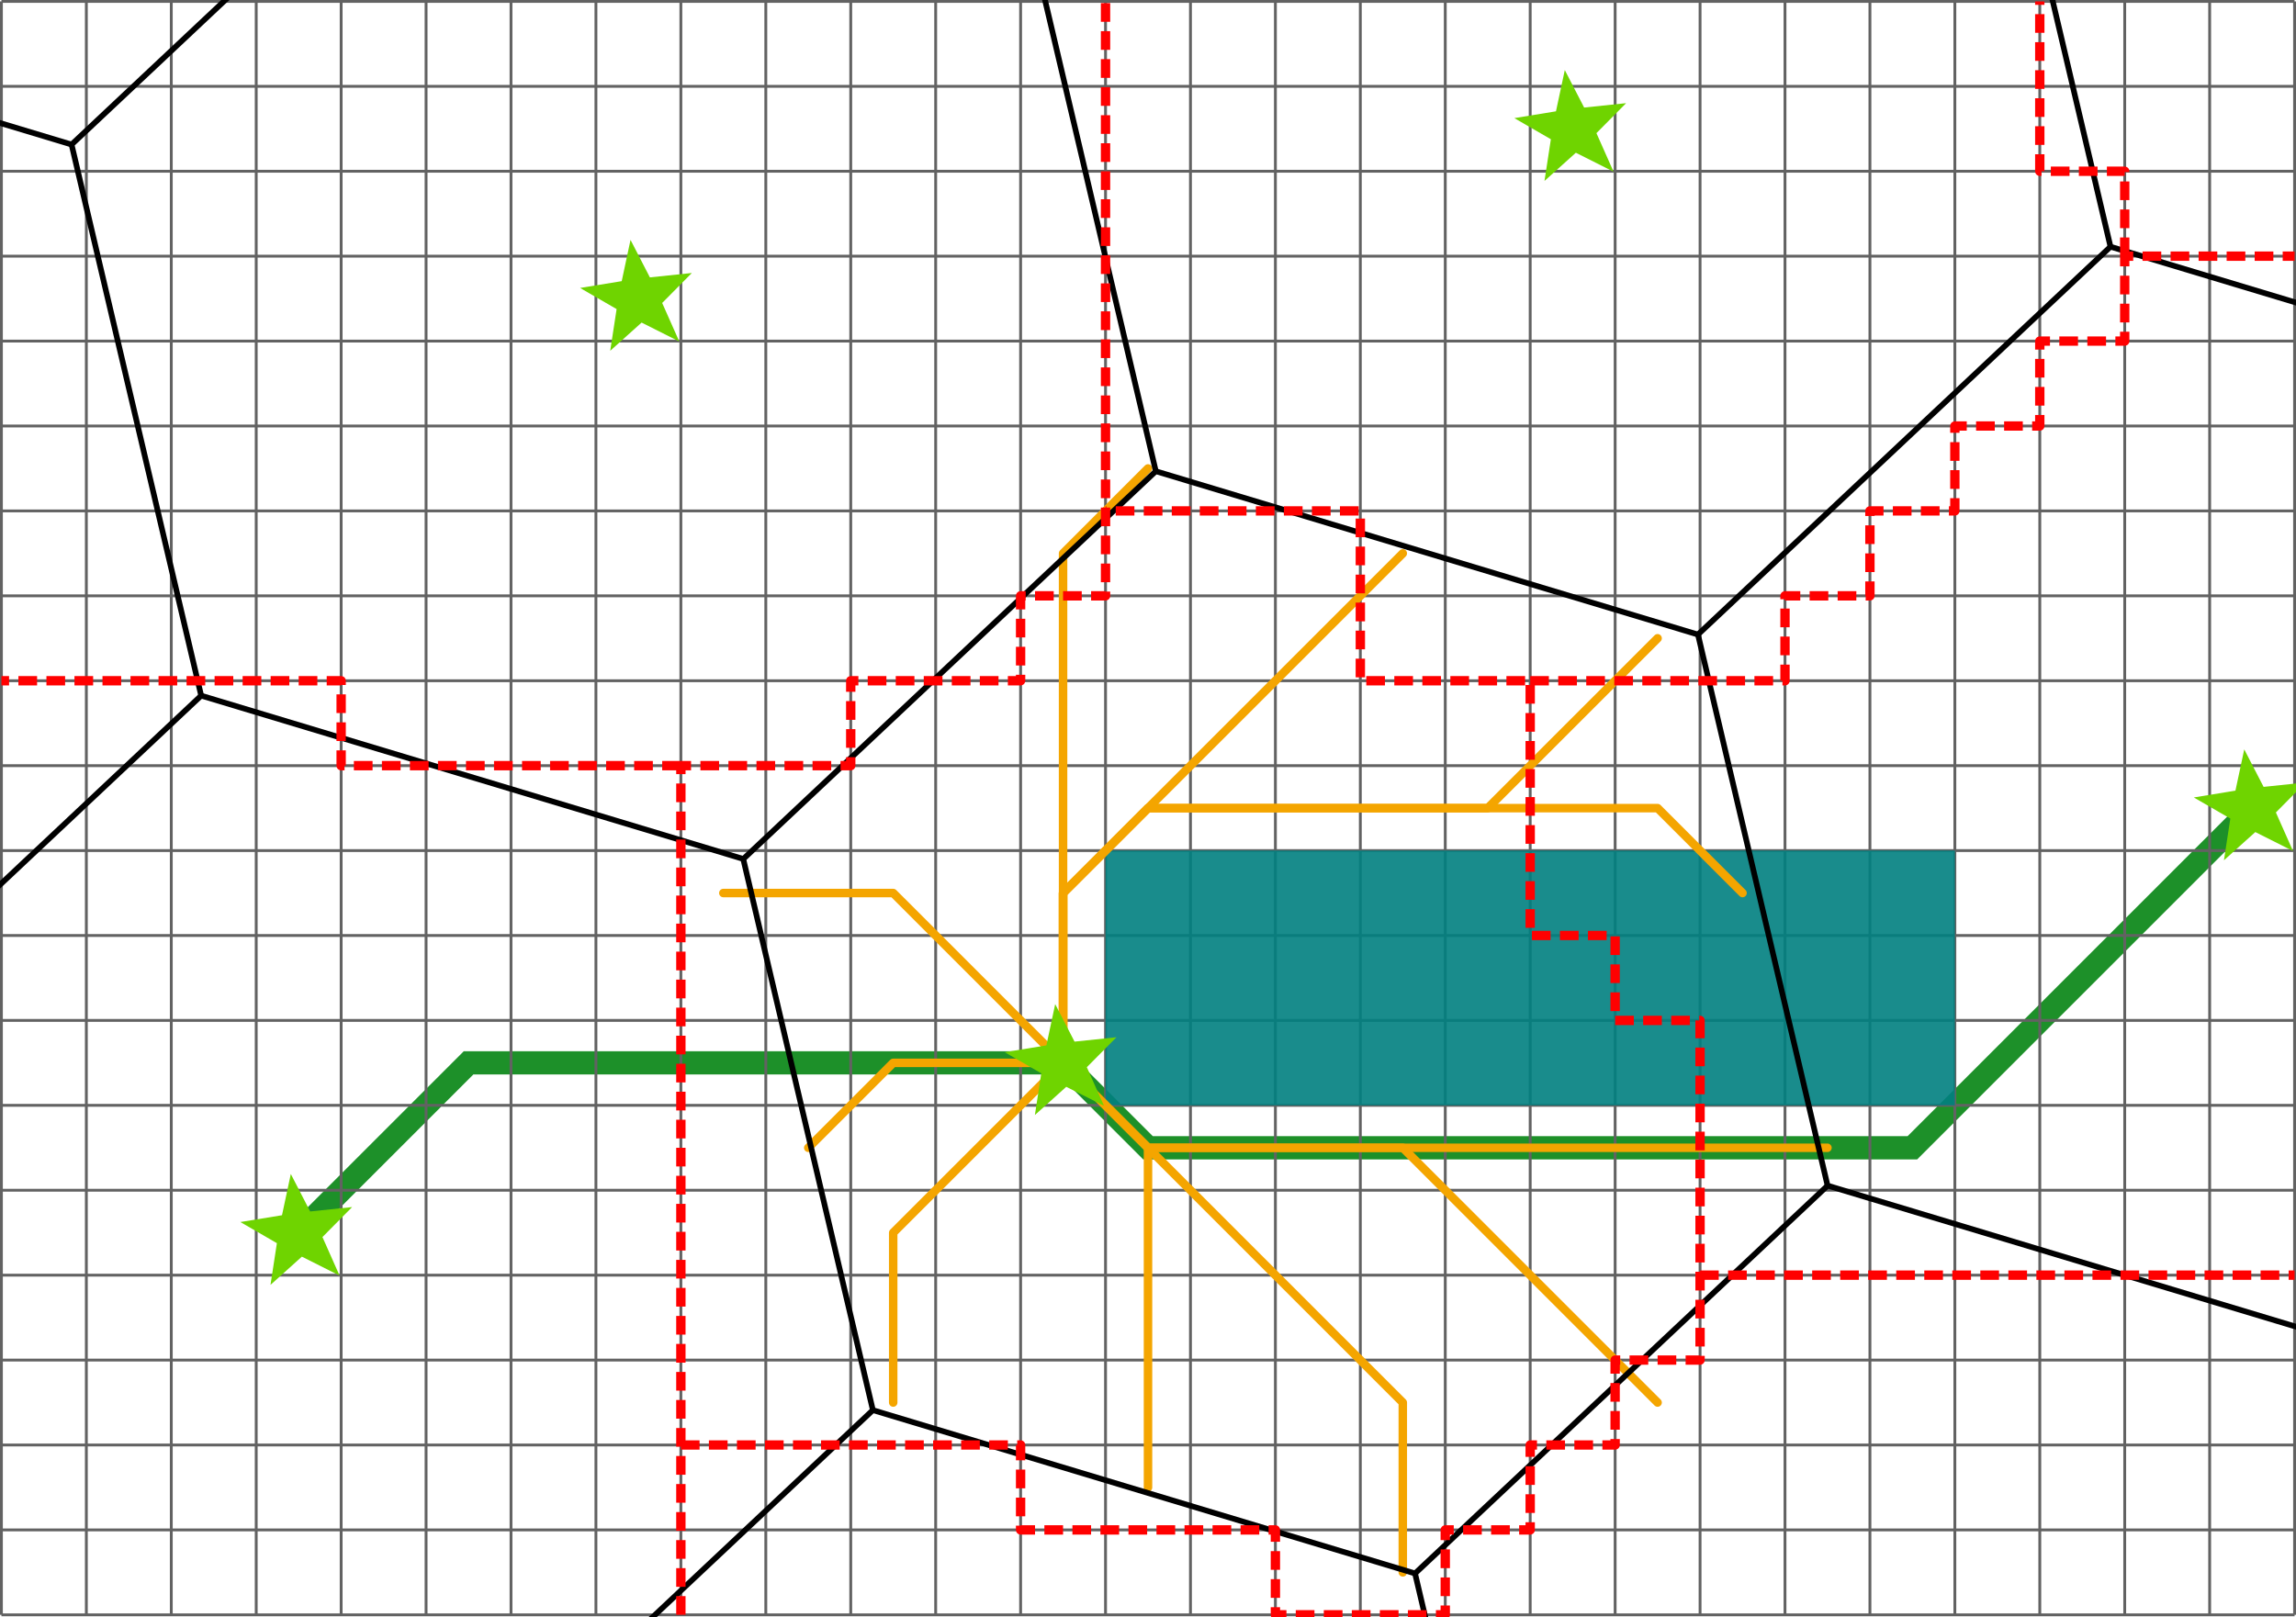
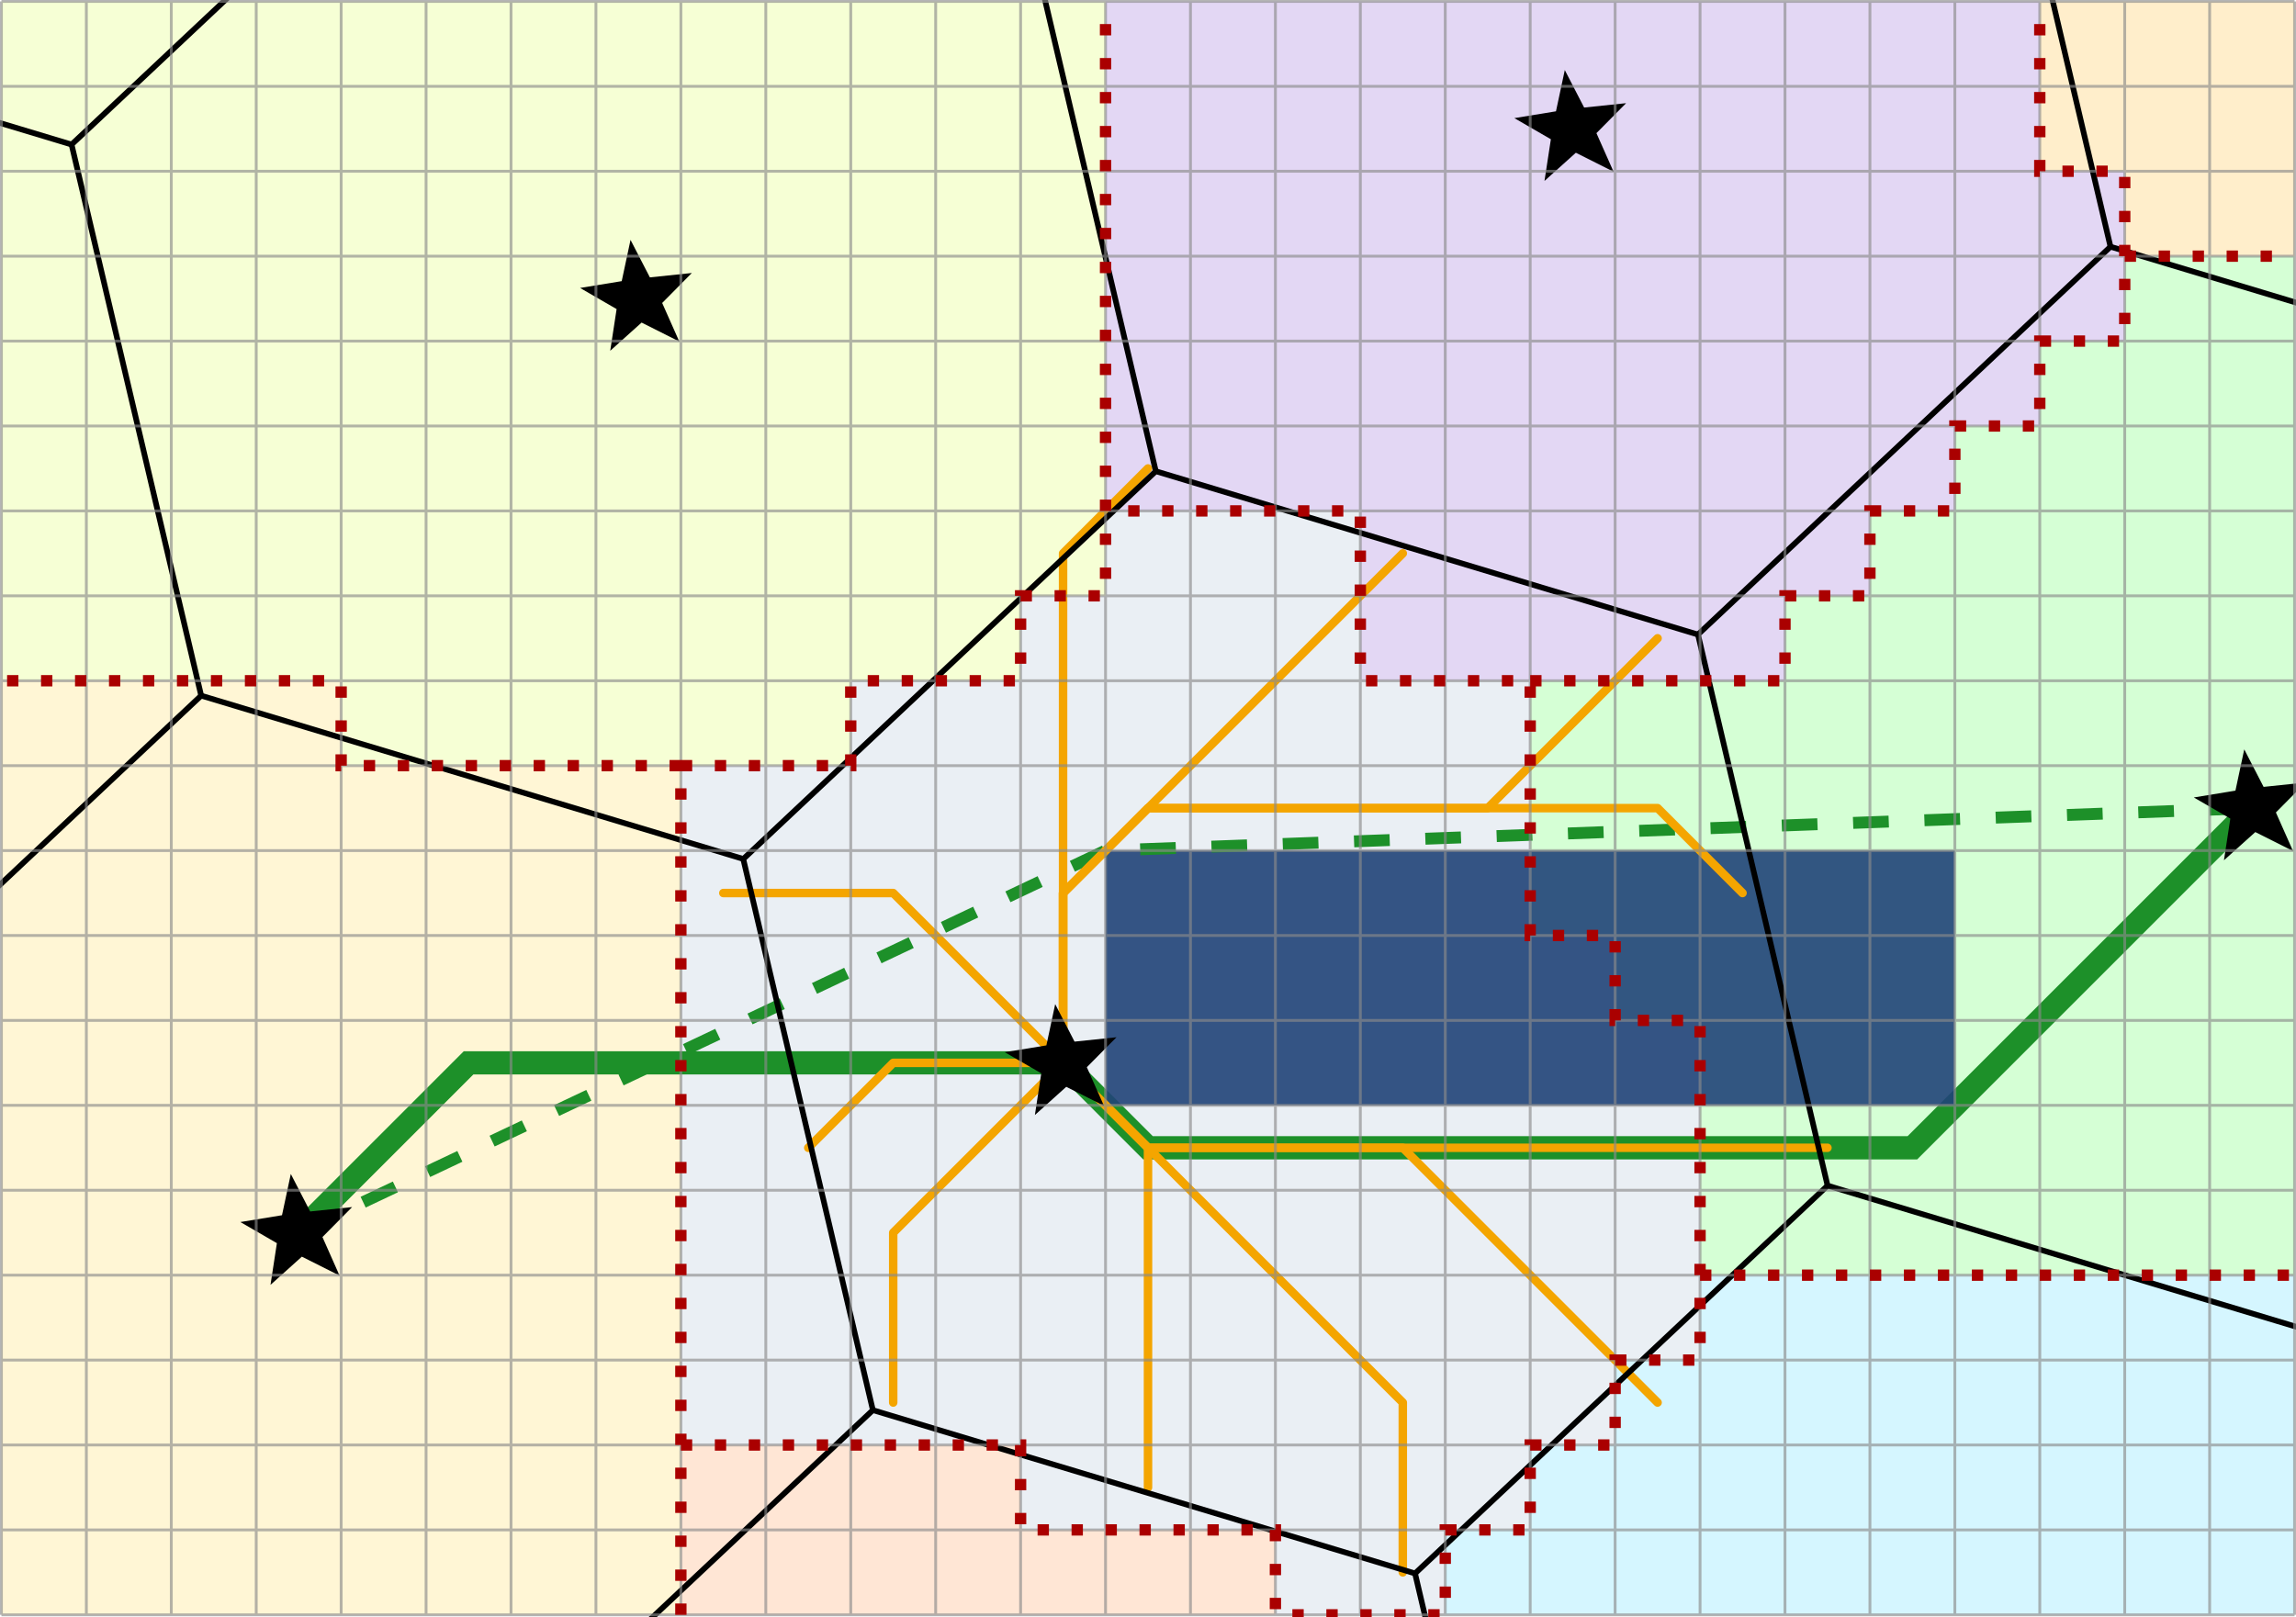
<svg xmlns="http://www.w3.org/2000/svg" width="40.55mm" height="28.55mm" viewBox="0 0 40.55 28.55" version="1.1" id="svg5">
  <defs id="defs2" />
-   <g id="layer1" transform="translate(-5.224999,-225.725)">
-     <path style="fill:none;stroke:#1d9029;stroke-width:0.41;stroke-linecap:butt;stroke-linejoin:miter;stroke-miterlimit:4;stroke-dasharray:none;stroke-opacity:1" d="m 10.5,247.5 3,-3 H 24 l 1.5,1.5 H 39 l 6,-6" id="path17754" />
-     <g id="g17416" transform="translate(0.75)">
-       <path id="path16671" style="fill:none;stroke:#626262;stroke-width:0.05;stroke-linecap:butt;stroke-linejoin:miter;stroke-miterlimit:4;stroke-dasharray:none;stroke-opacity:1" d="m 4.5,228.75 h 40.5 m -40.5,9 H 45 M 4.5,236.25 H 45 M 4.5,252.75 H 45 M 4.5,251.25 H 45 M 4.5,249.75 H 45 M 4.5,248.25 H 45 M 4.5,246.75 H 45 M 4.5,245.25 H 45 M 4.5,243.75 H 45 M 4.5,242.25 H 45 M 4.5,240.75 H 45 M 4.5,239.25 H 45 M 4.5,234.75 H 45 M 4.5,233.25 H 45 M 4.5,231.75 H 45 M 4.5,230.25 H 45 M 4.5,227.25 H 45 M 4.5,254.25 h 40.5 m -40.5,-28.5 h 40.5 m 1e-6,28.5 v -28.5 m -1.5,28.5 v -28.5 m -1.5,28.5 v -28.5 m -1.5,28.5 v -28.5 m -1.5,28.5 v -28.5 m -1.5,28.5 v -28.5 m -1.5,28.5 v -28.5 m -1.5,28.5 v -28.5 m -1.5,28.5 v -28.5 m -1.5,28.5 v -28.5 m -1.5,28.5 v -28.5 m -1.5,28.5 v -28.5 m -1.5,28.5 v -28.5 m -1.5,28.5 v -28.5 m -1.5,28.5 v -28.5 m -1.5,28.5 v -28.5 m -1.5,28.5 v -28.5 m -1.5,28.5 v -28.5 m -1.5,28.5 v -28.5 m -1.5,28.5 v -28.5 m -1.5,28.5 v -28.5 m -1.5,28.5 v -28.5 m -1.5,28.5 v -28.5 m -1.5,28.5 v -28.5 m -1.5,28.5 v -28.5 m -1.5,28.5 v -28.5 m -1.5,28.5 v -28.5 m -1.5,28.5 v -28.5" />
-     </g>
-     <rect style="fill:#008080;fill-opacity:0.899;stroke:none;stroke-width:0.265;stroke-linecap:round;stroke-linejoin:round;paint-order:stroke fill markers" id="rect1312" width="15" height="4.5" x="24.75" y="240.75" />
+   <g id="layer1" transform="translate(-5.224998,-225.725)">
+     <path id="rect2026" style="fill:#ffe6d5;stroke-width:0.2;stroke-linecap:round;stroke-linejoin:round;stroke-dasharray:0.4, 0.2" d="m 27.75,254.25 v -1.5 h -3 -1.5 v -1.5 h -6 v 3 z" />
+     <path id="path2177" style="fill:#eaeff4;fill-opacity:1;stroke-width:0.2;stroke-linecap:round;stroke-linejoin:round;stroke-dasharray:0.4, 0.2" d="m 30.75,254.25 v -1.5 h 1.5 v -1.5 h 1.5 v -1.5 h 1.5 v -1.5 -4.5 h -1.5 v -1.5 h -1.5 v -1.5 -1.5 -1.5 h -3 v -3 h -3 -1.5 v 1.5 h -1.5 v 1.5 H 21.75 20.25 v 1.5 h -1.5 -1.5 v 1.5 4.5 1.5 1.5 1.5 1.5 h 6 v 1.5 h 1.5 3 v 1.5 z" />
+     <path id="path2175" style="fill:#d5f6ff;stroke-width:0.2;stroke-linecap:round;stroke-linejoin:round;stroke-dasharray:0.4, 0.2" d="M 45.75,248.25 H 35.25 v 1.5 h -1.5 v 1.5 h -1.5 v 1.5 h -1.5 v 1.5 h 15 z" />
+     <path id="path2173" style="fill:#d5ffd5;stroke-width:0.2;stroke-linecap:round;stroke-linejoin:round;stroke-dasharray:0.4, 0.2" d="m 45.75,230.25 h -3 v 1.5 h -1.5 v 1.5 h -1.5 v 1.5 h -1.5 v 1.5 h -1.5 v 1.5 h -1.5 -3 v 1.5 1.5 1.5 h 1.5 v 1.5 h 1.5 v 4.5 h 10.5 z" />
+     <path id="path2171" style="fill:#ffeecb;fill-opacity:1;stroke-width:0.2;stroke-linecap:round;stroke-linejoin:round;stroke-dasharray:0.4, 0.2" d="m 41.25,225.75 v 3 h 1.5 v 1.5 h 3 v -4.5 z" />
+     <path id="path2169" style="fill:#e3d7f4;stroke-width:0.2;stroke-linecap:round;stroke-linejoin:round;stroke-dasharray:0.4, 0.2" d="m 24.75,225.75 v 3 4.5 1.5 h 1.5 3 v 3 h 3 3 1.5 v -1.5 h 1.5 v -1.5 h 1.5 v -1.5 h 1.5 v -1.5 h 1.5 v -1.5 -1.5 h -1.5 v -3 z" />
+     <path id="path2167" style="fill:#f6ffd5;stroke-width:0.2;stroke-linecap:round;stroke-linejoin:round;stroke-dasharray:0.4, 0.2" d="m 5.25,237.75 h 4.5 1.5 v 1.5 h 6 1.5 1.5 v -1.5 h 1.5 1.5 v -1.5 h 1.5 v -1.5 -1.5 -4.5 -3 H 5.25 Z" />
+     <path id="path2165" style="fill:#fff6d5;stroke-width:0.2;stroke-linecap:round;stroke-linejoin:round;stroke-dasharray:0.4, 0.2" d="M 5.25,254.25 H 17.25 v -3 -1.5 -1.5 -1.5 -1.5 -4.5 -1.5 h -6 v -1.5 H 9.75 5.25 Z" />
+     <path style="fill:none;stroke:#1d9029;stroke-width:0.41;stroke-linecap:butt;stroke-linejoin:miter;stroke-miterlimit:4;stroke-dasharray:none;stroke-opacity:1" d="m 10.5,247.5 3,-3 h 10.5 l 1.5,1.5 h 13.5 l 6,-6" id="path17754" />
+     <rect style="fill:#214478;fill-opacity:0.899;stroke:none;stroke-width:0.265;stroke-linecap:round;stroke-linejoin:round;paint-order:stroke fill markers" id="rect1312" width="15" height="4.5" x="24.75" y="240.75" />
+     <path style="fill:none;stroke:#1d9029;stroke-width:0.21;stroke-linecap:butt;stroke-linejoin:miter;stroke-miterlimit:4;stroke-dasharray:0.63, 0.63;stroke-dashoffset:0;stroke-opacity:1" d="m 10.5,247.5 14.25,-6.75 20.25,-0.75" id="path863" />
    <g id="g2988" style="stroke:#f4a500;stroke-width:0.15;stroke-linecap:round;stroke-linejoin:round;stroke-miterlimit:4;stroke-dasharray:none;stroke-opacity:1">
      <path style="fill:none;stroke:#f4a500;stroke-width:0.15;stroke-linecap:round;stroke-linejoin:round;stroke-miterlimit:4;stroke-dasharray:none;stroke-opacity:1" d="M 24,244.5 22.5,243 21,241.5 H 19.5 18" id="path1171" />
      <path style="fill:none;stroke:#f4a500;stroke-width:0.15;stroke-linecap:round;stroke-linejoin:round;stroke-miterlimit:4;stroke-dasharray:none;stroke-opacity:1" d="M 19.5,246 21,244.5 H 22.5 24" id="path1173" />
      <path style="fill:none;stroke:#f4a500;stroke-width:0.15;stroke-linecap:round;stroke-linejoin:round;stroke-miterlimit:4;stroke-dasharray:none;stroke-opacity:1" d="m 21,250.5 v -3 l 1.5,-1.5 1.5,-1.5" id="path1288" />
      <path style="fill:none;stroke:#f4a500;stroke-width:0.15;stroke-linecap:round;stroke-linejoin:round;stroke-miterlimit:4;stroke-dasharray:none;stroke-opacity:1" d="m 24,244.5 1.5,1.5 1.5,1.5 1.5,1.5 L 30,250.5 v 3" id="path1463" />
      <path style="fill:none;stroke:#f4a500;stroke-width:0.15;stroke-linecap:round;stroke-linejoin:round;stroke-miterlimit:4;stroke-dasharray:none;stroke-opacity:1" d="m 37.5,246 h -1.5 -1.5 H 33 31.5 30 28.5 27 25.5 L 24,244.5" id="path1465" />
      <path style="fill:none;stroke:#f4a500;stroke-width:0.15;stroke-linecap:round;stroke-linejoin:round;stroke-miterlimit:4;stroke-dasharray:none;stroke-opacity:1" d="M 24,244.5 V 243 241.5 240 238.5 237 235.5 L 25.5,234" id="path1467" />
      <path style="fill:none;stroke:#f4a500;stroke-width:0.15;stroke-linecap:round;stroke-linejoin:round;stroke-miterlimit:4;stroke-dasharray:none;stroke-opacity:1" d="M 34.5,237 33,238.5 31.5,240 H 30 28.5 27 25.5 l -1.5,1.5 v 1.5 1.5" id="path1469" />
      <path style="fill:none;stroke:#f4a500;stroke-width:0.15;stroke-linecap:round;stroke-linejoin:round;stroke-miterlimit:4;stroke-dasharray:none;stroke-opacity:1" d="M 25.5,252 V 250.5 249 247.5 246" id="path2882" />
      <path style="fill:none;stroke:#f4a500;stroke-width:0.15;stroke-linecap:round;stroke-linejoin:round;stroke-miterlimit:4;stroke-dasharray:none;stroke-opacity:1" d="M 34.5,250.5 33,249 31.5,247.5 30,246 H 28.5 27 25.5 L 24,244.5" id="path2884" />
      <path style="fill:none;stroke:#f4a500;stroke-width:0.15;stroke-linecap:round;stroke-linejoin:round;stroke-miterlimit:4;stroke-dasharray:none;stroke-opacity:1" d="m 30,235.5 -1.5,1.5 -1.5,1.5 -1.5,1.5 -1.5,1.5 v 1.5 1.5" id="path2886" />
      <path style="fill:none;stroke:#f4a500;stroke-width:0.15;stroke-linecap:round;stroke-linejoin:round;stroke-miterlimit:4;stroke-dasharray:none;stroke-opacity:1" d="m 36,241.5 -1.5,-1.5 H 33 31.5 30 28.5 27 25.5 l -1.5,1.5 v 1.5 1.5" id="path2888" />
    </g>
    <path style="fill:none;stroke:#000000;stroke-width:0.1;stroke-linecap:round;stroke-linejoin:round;stroke-miterlimit:4;stroke-dasharray:none;stroke-opacity:1" d="m 37.502,246.668 -2.289,-9.735 7.286,-6.85 9.575,2.885 2.289,9.735 -7.286,6.85 z" id="path228" />
    <path style="fill:none;stroke:#000000;stroke-width:0.1;stroke-linecap:round;stroke-linejoin:round;stroke-miterlimit:4;stroke-dasharray:none;stroke-opacity:1" d="m 52.074,232.969 7.286,-6.85 9.575,2.885 2.289,9.735 -7.286,6.85 -9.575,-2.885" id="path230" />
    <path style="fill:none;stroke:#000000;stroke-width:0.1;stroke-linecap:round;stroke-linejoin:round;stroke-miterlimit:4;stroke-dasharray:none;stroke-opacity:1" d="m 42.499,230.084 -2.289,-9.735 7.286,-6.85 9.575,2.885 2.289,9.735" id="path232" />
    <path style="fill:none;stroke:#000000;stroke-width:0.1;stroke-linecap:round;stroke-linejoin:round;stroke-miterlimit:4;stroke-dasharray:none;stroke-opacity:1" d="m 30.635,217.465 -2.289,-9.735 7.286,-6.85 9.575,2.885 2.289,9.735" id="path232-6" />
    <path style="fill:none;stroke:#000000;stroke-width:0.1;stroke-linecap:round;stroke-linejoin:round;stroke-miterlimit:4;stroke-dasharray:none;stroke-opacity:1" d="m 47.077,249.553 2.289,9.735 9.575,2.885 7.286,-6.85 -2.289,-9.735" id="path234" />
    <path style="fill:none;stroke:#000000;stroke-width:0.1;stroke-linecap:round;stroke-linejoin:round;stroke-miterlimit:4;stroke-dasharray:none;stroke-opacity:1" d="m 35.213,236.934 -9.575,-2.885 -7.286,6.85 2.289,9.735 9.575,2.885 7.286,-6.85" id="path236" />
    <path style="fill:none;stroke:#000000;stroke-width:0.1;stroke-linecap:round;stroke-linejoin:round;stroke-miterlimit:4;stroke-dasharray:none;stroke-opacity:1" d="m 25.638,234.049 -2.289,-9.735 7.286,-6.85 9.575,2.885" id="path238" />
    <path style="fill:none;stroke:#000000;stroke-width:0.1;stroke-linecap:round;stroke-linejoin:round;stroke-miterlimit:4;stroke-dasharray:none;stroke-opacity:1" d="m 30.216,253.518 2.289,9.735 9.575,2.885 7.286,-6.85" id="path240" />
    <path style="fill:none;stroke:#000000;stroke-width:0.1;stroke-linecap:round;stroke-linejoin:round;stroke-miterlimit:4;stroke-dasharray:none;stroke-opacity:1" d="m 18.353,240.898 -9.575,-2.885 -7.286,6.85 2.289,9.735 9.575,2.885 7.286,-6.85" id="path236-5" />
    <path style="fill:none;stroke:#000000;stroke-width:0.1;stroke-linecap:round;stroke-linejoin:round;stroke-miterlimit:4;stroke-dasharray:none;stroke-opacity:1" d="m 8.778,238.013 -2.289,-9.735 7.286,-6.85 9.575,2.885" id="path238-3" />
    <path style="fill:none;stroke:#000000;stroke-width:0.1;stroke-linecap:round;stroke-linejoin:round;stroke-miterlimit:4;stroke-dasharray:none;stroke-opacity:1" d="m -8.083,241.978 -2.289,-9.735 7.286,-6.85 9.575,2.885" id="path238-3-3" />
    <path style="fill:none;stroke:#000000;stroke-width:0.1;stroke-linecap:round;stroke-linejoin:round;stroke-miterlimit:4;stroke-dasharray:none;stroke-opacity:1" d="m 13.775,221.429 -2.289,-9.735 7.286,-6.85 9.575,2.885" id="path238-3-2" />
    <path style="fill:none;stroke:#000000;stroke-width:0.1;stroke-linecap:round;stroke-linejoin:round;stroke-miterlimit:4;stroke-dasharray:none;stroke-opacity:1" d="m 13.356,257.482 2.289,9.735 9.575,2.885 7.286,-6.85" id="path240-5" />
-     <path style="fill:#6fd400;fill-opacity:1;stroke:none;stroke-width:1.002;stroke-linecap:round;stroke-linejoin:round;paint-order:stroke fill markers" id="path1493" d="m 93.146,924.727 0.68,2.733 -2.259,-1.682 -2.389,1.492 0.902,-2.668 -2.157,-1.811 2.816,0.033 1.056,-2.611 0.839,2.689 2.809,0.197 z" transform="matrix(0.2605875,-0.04580909,0.04580909,0.2605875,-42.21386,7.871394)" />
-     <path style="fill:#6fd400;fill-opacity:1;stroke:none;stroke-width:1.002;stroke-linecap:round;stroke-linejoin:round;paint-order:stroke fill markers" id="path1493-9" transform="matrix(0.2605875,-0.04580909,0.04580909,0.2605875,-55.71819,9.201902)" d="m 92.07,930.945 0.68,2.733 -2.259,-1.682 -2.389,1.492 0.902,-2.668 -2.157,-1.811 2.816,0.033 1.056,-2.611 0.839,2.689 2.809,0.197 z" />
-     <path style="fill:#6fd400;fill-opacity:1;stroke:none;stroke-width:1.002;stroke-linecap:round;stroke-linejoin:round;paint-order:stroke fill markers" id="path1493-9-2" transform="matrix(0.2605875,-0.04580909,0.04580909,0.2605875,-20.98034,1.587812)" d="m 91.11,931.214 0.68,2.733 -2.259,-1.682 -2.389,1.492 0.902,-2.668 -2.157,-1.811 2.816,0.033 1.056,-2.611 0.839,2.689 2.809,0.197 z" />
-     <path style="fill:#6fd400;fill-opacity:1;stroke:none;stroke-width:1.002;stroke-linecap:round;stroke-linejoin:round;paint-order:stroke fill markers" id="path1493-9-2-0" transform="matrix(0.2605875,-0.04580909,0.04580909,0.2605875,-49.78886,-7.173742)" d="m 92.414,930.528 0.68,2.733 -2.259,-1.682 -2.389,1.492 0.902,-2.668 -2.157,-1.811 2.816,0.033 1.056,-2.611 0.839,2.689 2.809,0.197 z" />
-     <path style="fill:#6fd400;fill-opacity:1;stroke:none;stroke-width:1.002;stroke-linecap:round;stroke-linejoin:round;paint-order:stroke fill markers" id="path1493-9-2-0-2" transform="matrix(0.2605875,-0.04580909,0.04580909,0.2605875,-33.70871,-10.25059)" d="m 93.927,931.089 0.68,2.733 -2.259,-1.682 -2.389,1.492 0.902,-2.668 -2.157,-1.811 2.816,0.033 1.056,-2.611 0.839,2.689 2.809,0.197 z" />
-     <path id="path15861" style="font-variation-settings:normal;opacity:1;fill:none;fill-opacity:1;stroke:#ff0000;stroke-width:0.165;stroke-linecap:butt;stroke-linejoin:round;stroke-miterlimit:4;stroke-dasharray:0.33, 0.165;stroke-dashoffset:0;stroke-opacity:1;paint-order:stroke fill markers;stop-color:#000000;stop-opacity:1" d="m 35.25,248.25 h 10.5 m -28.5,-9 h -6 v -1.5 h -1.5 -4.5 m 12,13.5 h 6 v 1.5 h 1.5 3 v 1.5 h 3 v -1.5 h 1.5 v -1.5 h 1.5 v -1.5 H 35.25 v -1.5 -4.5 h -1.5 v -1.5 H 32.25 v -1.5 -1.5 -1.5 h -3 v -3 h -3 -1.5 m -7.5,19.5 v -4.5 -1.5 -1.5 -1.5 -4.5 -1.5 h 1.5 1.5 v -1.5 h 1.5 1.5 v -1.5 h 1.5 v -1.5 -1.5 -4.5 -3 m 7.5,12 H 35.25 h 1.5 v -1.5 h 1.5 v -1.5 h 1.5 v -1.5 h 1.5 v -1.5 h 1.5 v -1.5 h 3 m -3,0 v -1.5 h -1.5 v -3" />
+     <path style="fill:#000000;fill-opacity:1;stroke:none;stroke-width:1.002;stroke-linecap:round;stroke-linejoin:round;paint-order:stroke fill markers" id="path1493" d="m 93.146,924.727 0.68,2.733 -2.259,-1.682 -2.389,1.492 0.902,-2.668 -2.157,-1.811 2.816,0.033 1.056,-2.611 0.839,2.689 2.809,0.197 z" transform="matrix(0.2605875,-0.04580909,0.04580909,0.2605875,-42.21386,7.871398)" />
+     <path style="fill:#000000;fill-opacity:1;stroke:none;stroke-width:1.002;stroke-linecap:round;stroke-linejoin:round;paint-order:stroke fill markers" id="path1493-9" transform="matrix(0.2605875,-0.04580909,0.04580909,0.2605875,-55.71819,9.201898)" d="m 92.07,930.945 0.68,2.733 -2.259,-1.682 -2.389,1.492 0.902,-2.668 -2.157,-1.811 2.816,0.033 1.056,-2.611 0.839,2.689 2.809,0.197 z" />
+     <path style="fill:#000000;fill-opacity:1;stroke:none;stroke-width:1.002;stroke-linecap:round;stroke-linejoin:round;paint-order:stroke fill markers" id="path1493-9-2" transform="matrix(0.2605875,-0.04580909,0.04580909,0.2605875,-20.98034,1.587808)" d="m 91.11,931.214 0.68,2.733 -2.259,-1.682 -2.389,1.492 0.902,-2.668 -2.157,-1.811 2.816,0.033 1.056,-2.611 0.839,2.689 2.809,0.197 z" />
+     <path style="fill:#000000;fill-opacity:1;stroke:none;stroke-width:1.002;stroke-linecap:round;stroke-linejoin:round;paint-order:stroke fill markers" id="path1493-9-2-0" transform="matrix(0.2605875,-0.04580909,0.04580909,0.2605875,-49.78886,-7.173742)" d="m 92.414,930.528 0.68,2.733 -2.259,-1.682 -2.389,1.492 0.902,-2.668 -2.157,-1.811 2.816,0.033 1.056,-2.611 0.839,2.689 2.809,0.197 z" />
+     <path style="fill:#000000;fill-opacity:1;stroke:none;stroke-width:1.002;stroke-linecap:round;stroke-linejoin:round;paint-order:stroke fill markers" id="path1493-9-2-0-2" transform="matrix(0.2605875,-0.04580909,0.04580909,0.2605875,-33.70871,-10.25059)" d="m 93.927,931.089 0.68,2.733 -2.259,-1.682 -2.389,1.492 0.902,-2.668 -2.157,-1.811 2.816,0.033 1.056,-2.611 0.839,2.689 2.809,0.197 z" />
+     <path id="path16671" style="fill:none;stroke:#8a8a8a;stroke-width:0.05;stroke-linecap:butt;stroke-linejoin:miter;stroke-miterlimit:4;stroke-dasharray:none;stroke-opacity:0.644" d="m 5.25,228.75 h 40.5 m -40.5,9 h 40.5 m -40.5,-1.5 h 40.5 m -40.5,16.5 h 40.5 m -40.5,-1.5 h 40.5 m -40.5,-1.5 h 40.5 m -40.5,-1.5 h 40.5 m -40.5,-1.5 h 40.5 m -40.5,-1.5 h 40.5 m -40.5,-1.5 h 40.5 m -40.5,-1.5 h 40.5 m -40.5,-1.5 h 40.5 m -40.5,-1.5 h 40.5 m -40.5,-4.5 h 40.5 m -40.5,-1.5 h 40.5 m -40.5,-1.5 h 40.5 m -40.5,-1.5 h 40.5 m -40.5,-3 h 40.5 m -40.5,27 h 40.5 m -40.5,-28.5 h 40.5 m 0,28.5 v -28.5 m -1.5,28.5 v -28.5 m -1.5,28.5 v -28.5 m -1.5,28.5 v -28.5 m -1.5,28.5 v -28.5 m -1.5,28.5 v -28.5 m -1.5,28.5 v -28.5 m -1.5,28.5 v -28.5 m -1.5,28.5 v -28.5 m -1.5,28.5 v -28.5 m -1.5,28.5 v -28.5 m -1.5,28.5 v -28.5 m -1.5,28.5 v -28.5 m -1.5,28.5 v -28.5 m -1.5,28.5 v -28.5 m -1.5,28.5 v -28.5 m -1.5,28.5 v -28.5 m -1.5,28.5 v -28.5 m -1.5,28.5 v -28.5 m -1.5,28.5 v -28.5 m -1.5,28.5 v -28.5 m -1.5,28.5 v -28.5 m -1.5,28.5 v -28.5 m -1.5,28.5 v -28.5 m -1.5,28.5 v -28.5 m -1.5,28.5 v -28.5 m -1.5,28.5 v -28.5 m -1.5,28.5 v -28.5" />
+     <path id="path15861" style="font-variation-settings:normal;opacity:1;fill:none;fill-opacity:1;stroke:#aa0000;stroke-width:0.2;stroke-linecap:butt;stroke-linejoin:miter;stroke-miterlimit:4;stroke-dasharray:0.2, 0.4;stroke-dashoffset:0;stroke-opacity:1;paint-order:stroke fill markers;stop-color:#000000;stop-opacity:1" d="m 35.25,248.25 h 10.5 m -28.5,-9 h -6 v -1.5 h -1.5 -4.5 m 12,13.5 h 6 v 1.5 h 1.5 3 v 1.5 h 3 v -1.5 h 1.5 v -1.5 h 1.5 v -1.5 h 1.5 v -1.5 -4.5 h -1.5 v -1.5 h -1.5 v -1.5 -1.5 -1.5 h -3 v -3 h -3 -1.5 m -7.5,19.5 v -4.5 -1.5 -1.5 -1.5 -4.5 -1.5 h 1.5 1.5 v -1.5 h 1.5 1.5 v -1.5 h 1.5 v -1.5 -1.5 -4.5 -3 m 7.5,12 h 3 1.5 v -1.5 h 1.5 v -1.5 h 1.5 v -1.5 h 1.5 v -1.5 h 1.5 v -1.5 h 3 m -3,0 v -1.5 h -1.5 v -3" />
  </g>
</svg>
